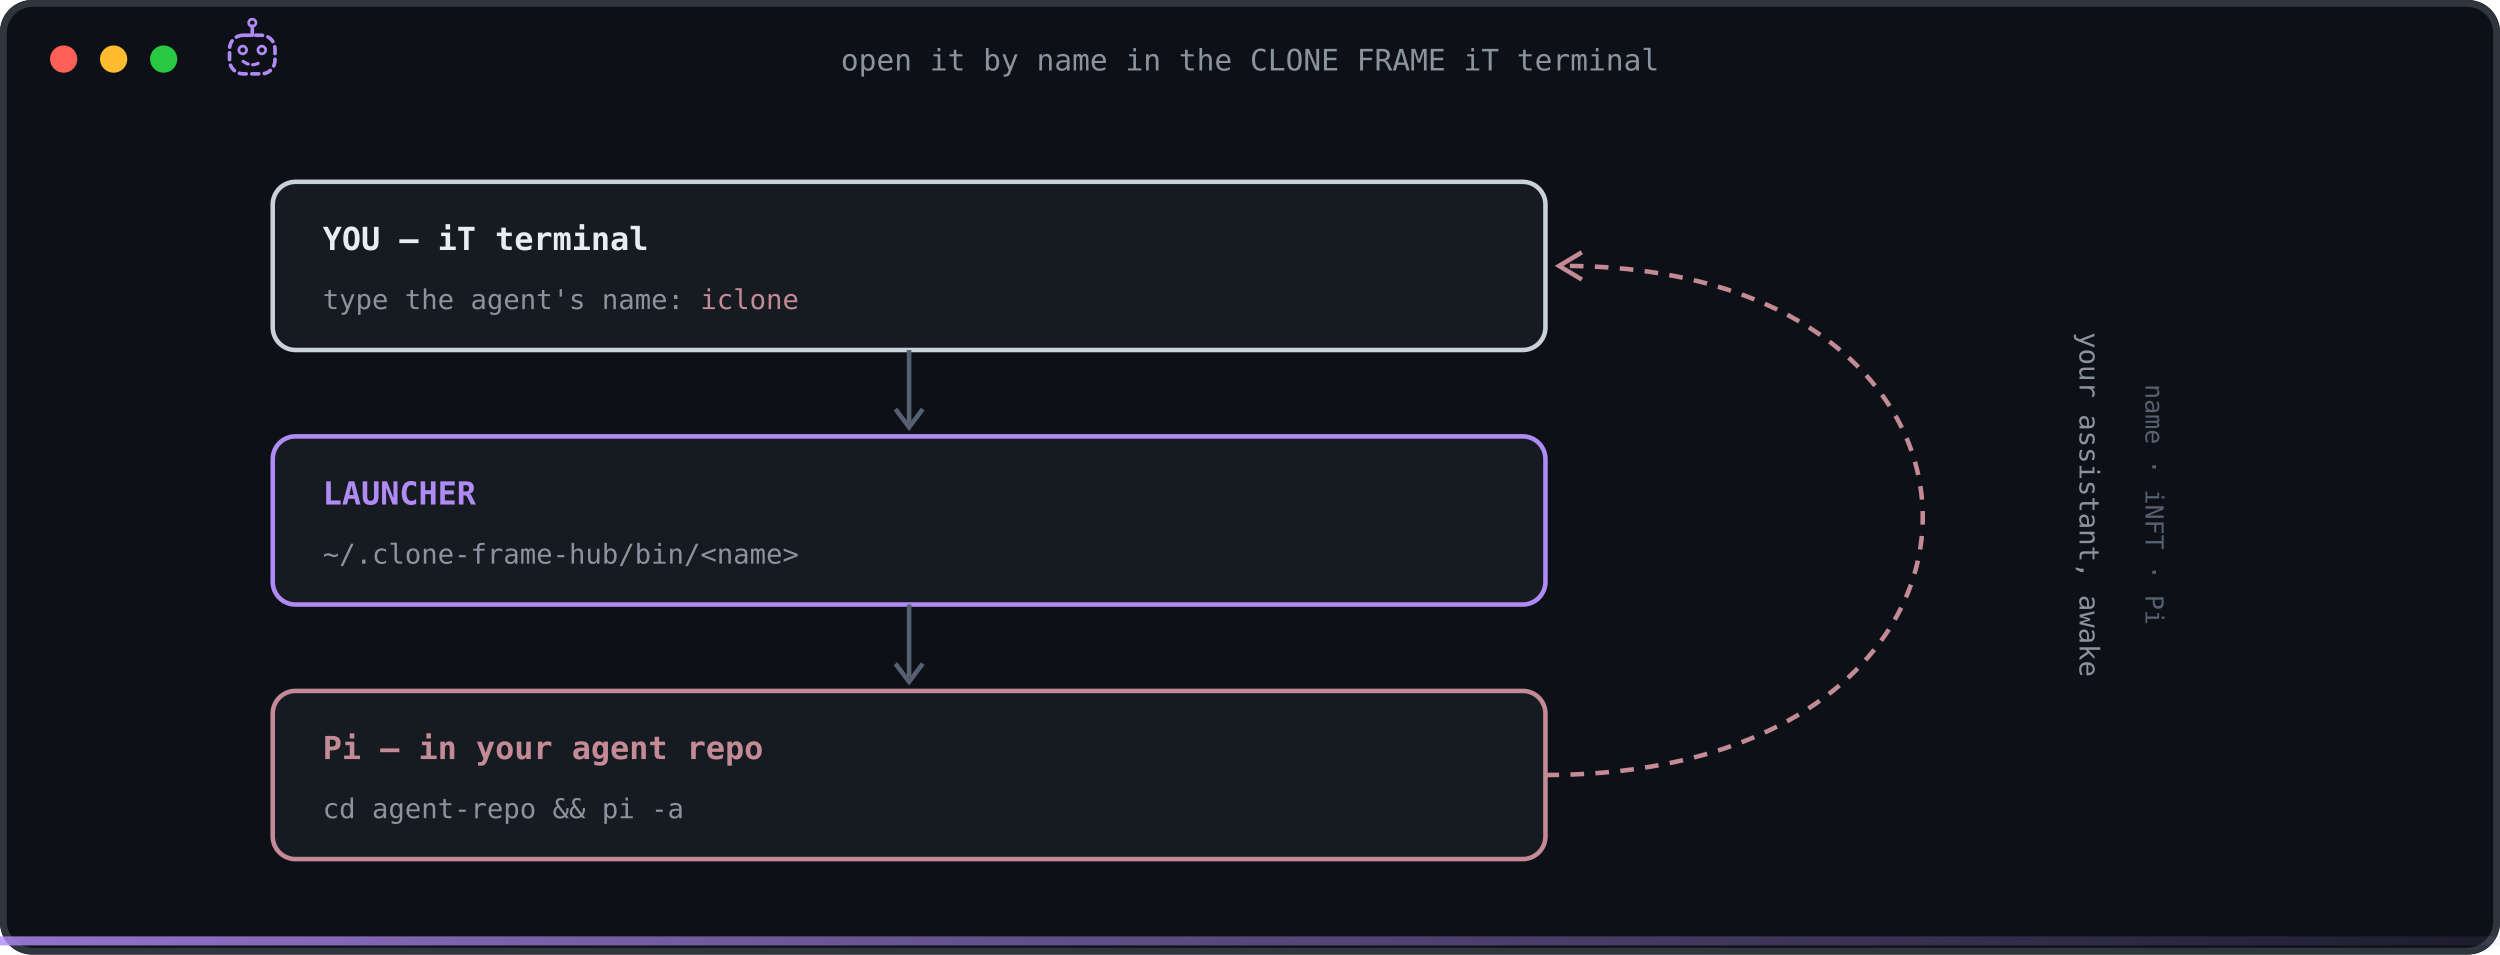
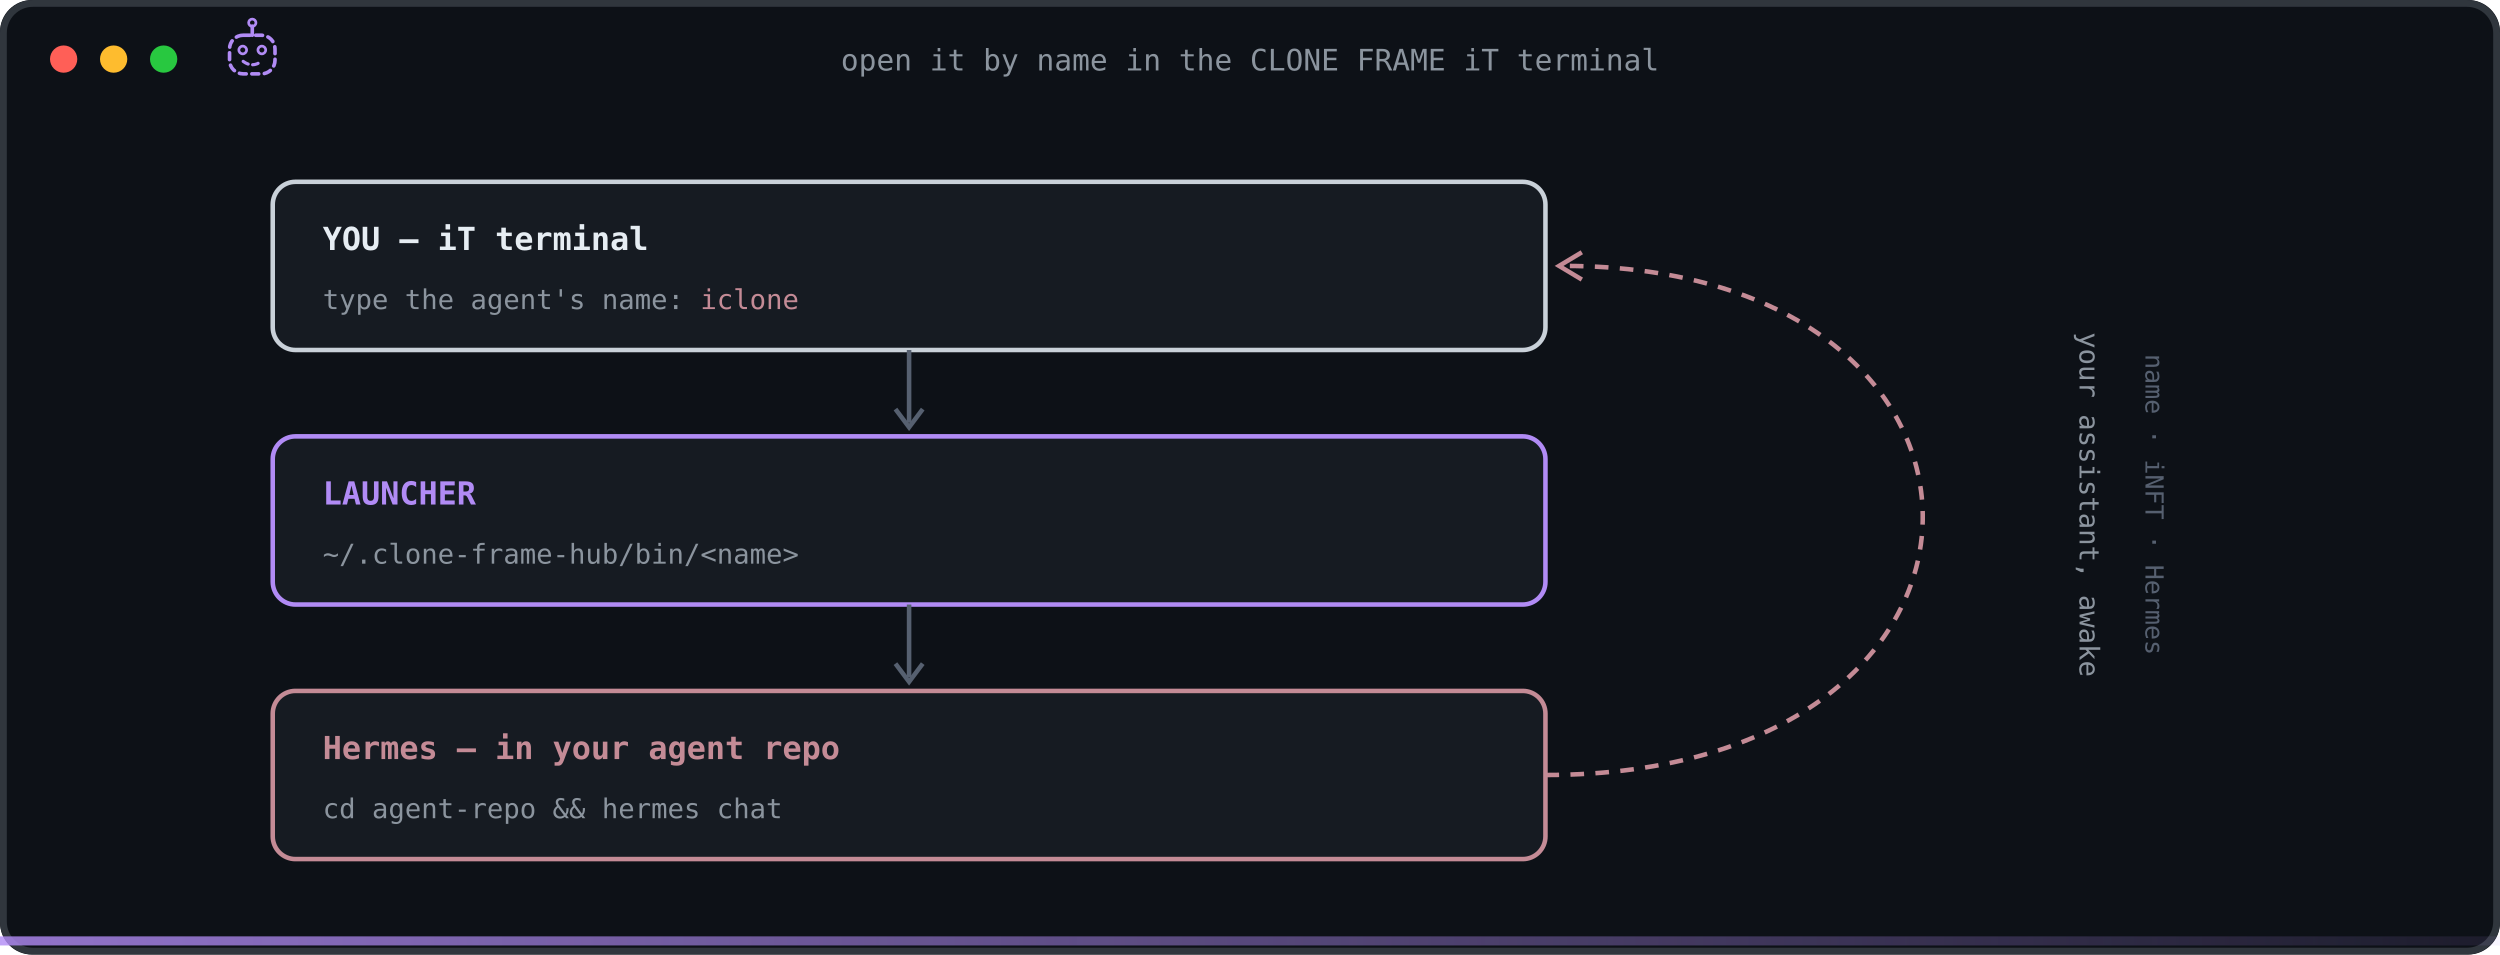
<svg xmlns="http://www.w3.org/2000/svg" viewBox="0 0 1100 420" font-family="ui-monospace, SFMono-Regular, Menlo, Consolas, monospace" font-size="14">
  <defs>
    <linearGradient id="violine" x1="0" y1="0" x2="1" y2="0">
      <stop offset="0" stop-color="#b18bf5" stop-opacity="0.9" />
      <stop offset="1" stop-color="#b18bf5" stop-opacity="0.1" />
    </linearGradient>
  </defs>
  <rect width="1100" height="420" rx="14" fill="#0d1117" />
  <rect x="1.5" y="1.5" width="1097" height="417" rx="13" fill="none" stroke="#30363d" stroke-width="3" />
  <rect x="0" y="412" width="1100" height="4" fill="url(#violine)" opacity="0.9" />
  <circle cx="28" cy="26" r="6" fill="#ff5f57" />
  <circle cx="50" cy="26" r="6" fill="#febc2e" />
  <circle cx="72" cy="26" r="6" fill="#28c840" />
  <g stroke="#b18bf5" fill="none" stroke-linecap="round">
    <rect x="101" y="15.5" width="20" height="17" rx="6" stroke-width="1.6" stroke-dasharray="3 2.5" />
    <line x1="111" y1="15.5" x2="111" y2="11.5" stroke-width="1.6" />
    <circle cx="111" cy="10" r="1.6" stroke-width="1.2" />
    <circle cx="106.8" cy="22" r="1.7" stroke-width="1.2" />
    <circle cx="115.2" cy="22" r="1.7" stroke-width="1.2" />
    <path d="M107 27 Q111 30 115 27" stroke-width="1.4" stroke-dasharray="2.5 2" />
  </g>
  <text x="550" y="31" text-anchor="middle" font-size="13" fill="#8b949e">open it by name in the CLONE FRAME iT terminal</text>
  <g font-size="12">
    <rect x="120" y="80" width="560" height="74" rx="10" fill="#161b22" stroke="#c9d1d9" stroke-width="2" />
    <text x="142" y="110" fill="#e6edf3" font-weight="bold" font-size="14">YOU — iT terminal</text>
    <text x="142" y="136" fill="#8b949e">type the agent's name:  <tspan fill="#c48b96">iclone</tspan>
    </text>
    <rect x="120" y="192" width="560" height="74" rx="10" fill="#161b22" stroke="#b18bf5" stroke-width="2" />
    <text x="142" y="222" fill="#b18bf5" font-weight="bold" font-size="14">LAUNCHER</text>
    <text x="142" y="248" fill="#8b949e">~/.clone-frame-hub/bin/&lt;name&gt;</text>
    <rect x="120" y="304" width="560" height="74" rx="10" fill="#161b22" stroke="#c48b96" stroke-width="2" />
-     <text x="142" y="334" fill="#c48b96" font-weight="bold" font-size="14">Pi — in your agent repo</text>
-     <text x="142" y="360" fill="#8b949e">cd agent-repo &amp;&amp; pi -a</text>
+     <text x="142" y="334" fill="#c48b96" font-weight="bold" font-size="14">Hermes — in your agent repo</text>
+     <text x="142" y="360" fill="#8b949e">cd agent-repo &amp;&amp; hermes chat</text>
  </g>
  <g stroke="#566070" stroke-width="2" fill="none">
    <path d="M400 154 400 186" />
    <path d="M394 180 400 188 406 180" />
    <path d="M400 266 400 298" />
    <path d="M394 292 400 300 406 292" />
  </g>
  <path d="M680 341 C900 341 900 117 688 117" fill="none" stroke="#c48b96" stroke-width="2" stroke-dasharray="6 5" />
  <path d="M696 111 686 117 696 123" fill="none" stroke="#c48b96" stroke-width="2" />
  <text x="915" y="222" text-anchor="middle" fill="#8b949e" font-size="12" transform="rotate(90 915 222)">your assistant, awake</text>
-   <text x="944" y="222" text-anchor="middle" fill="#566070" font-size="11" transform="rotate(90 944 222)">name · iNFT · Pi</text>
+   <text x="944" y="222" text-anchor="middle" fill="#566070" font-size="11" transform="rotate(90 944 222)">name · iNFT · Hermes</text>
</svg>
